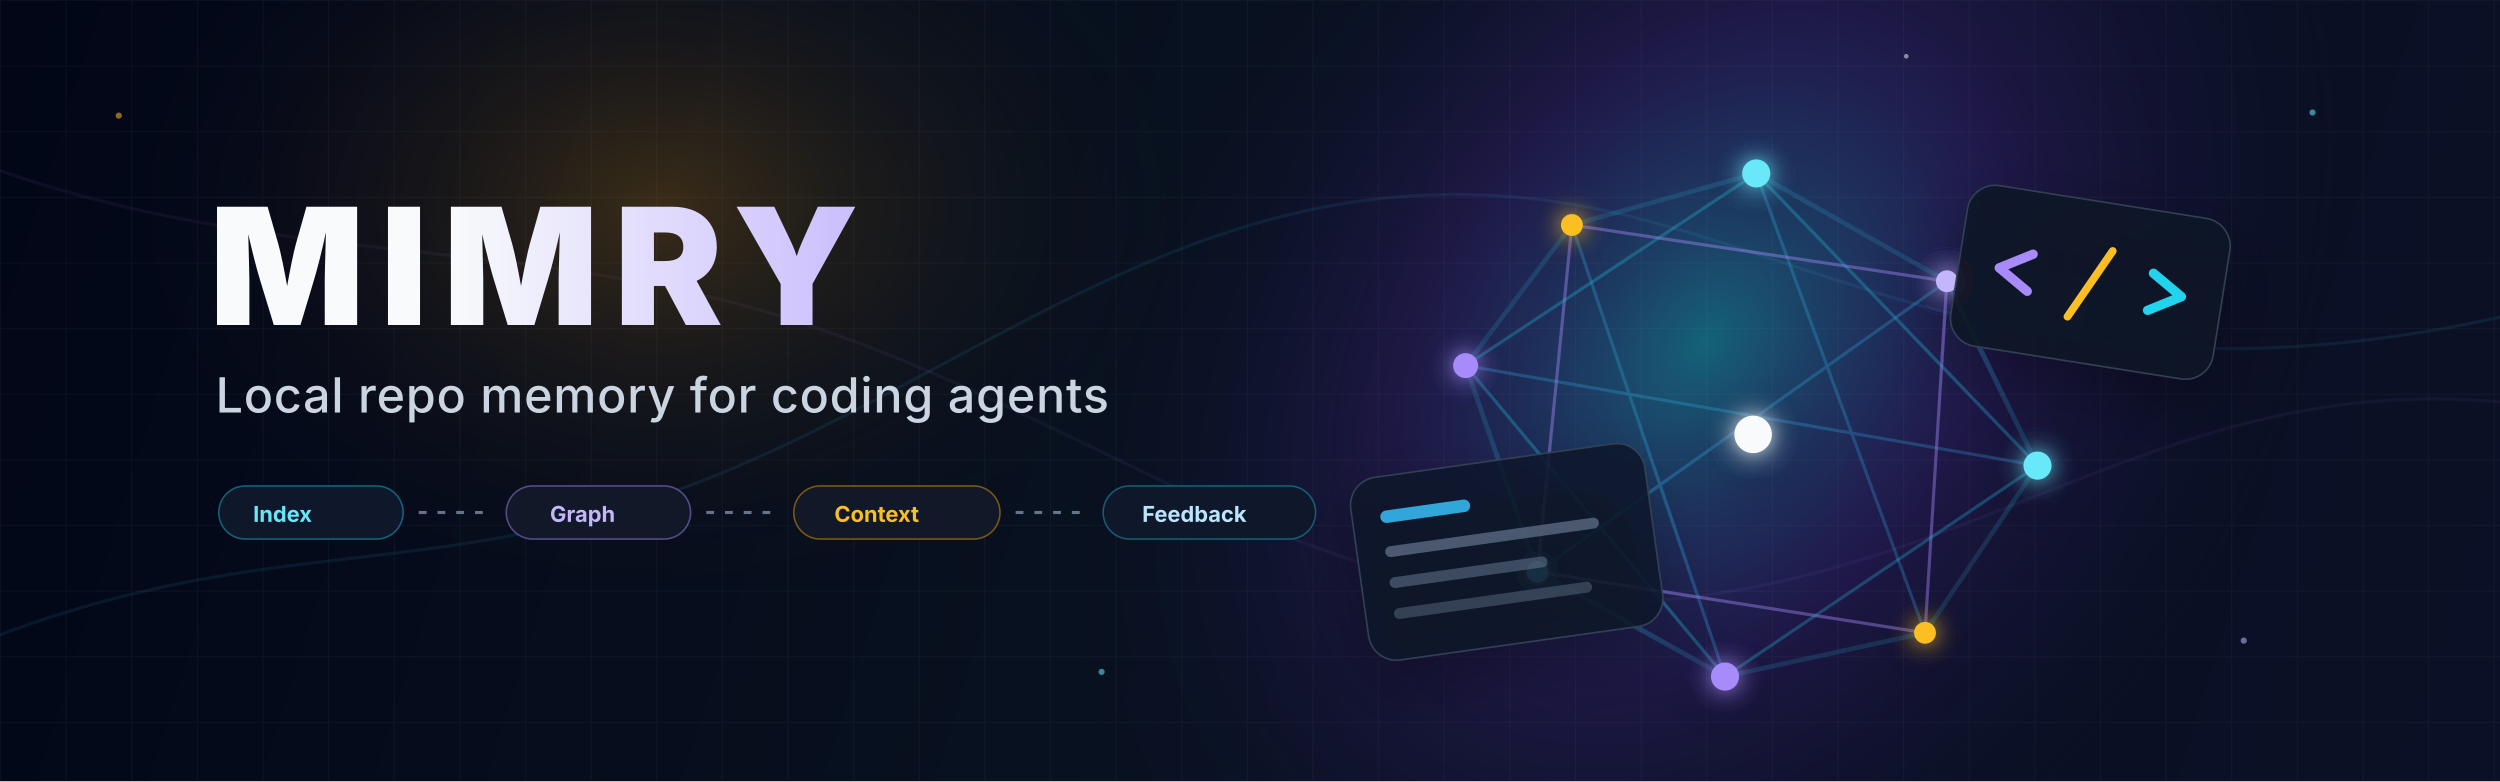
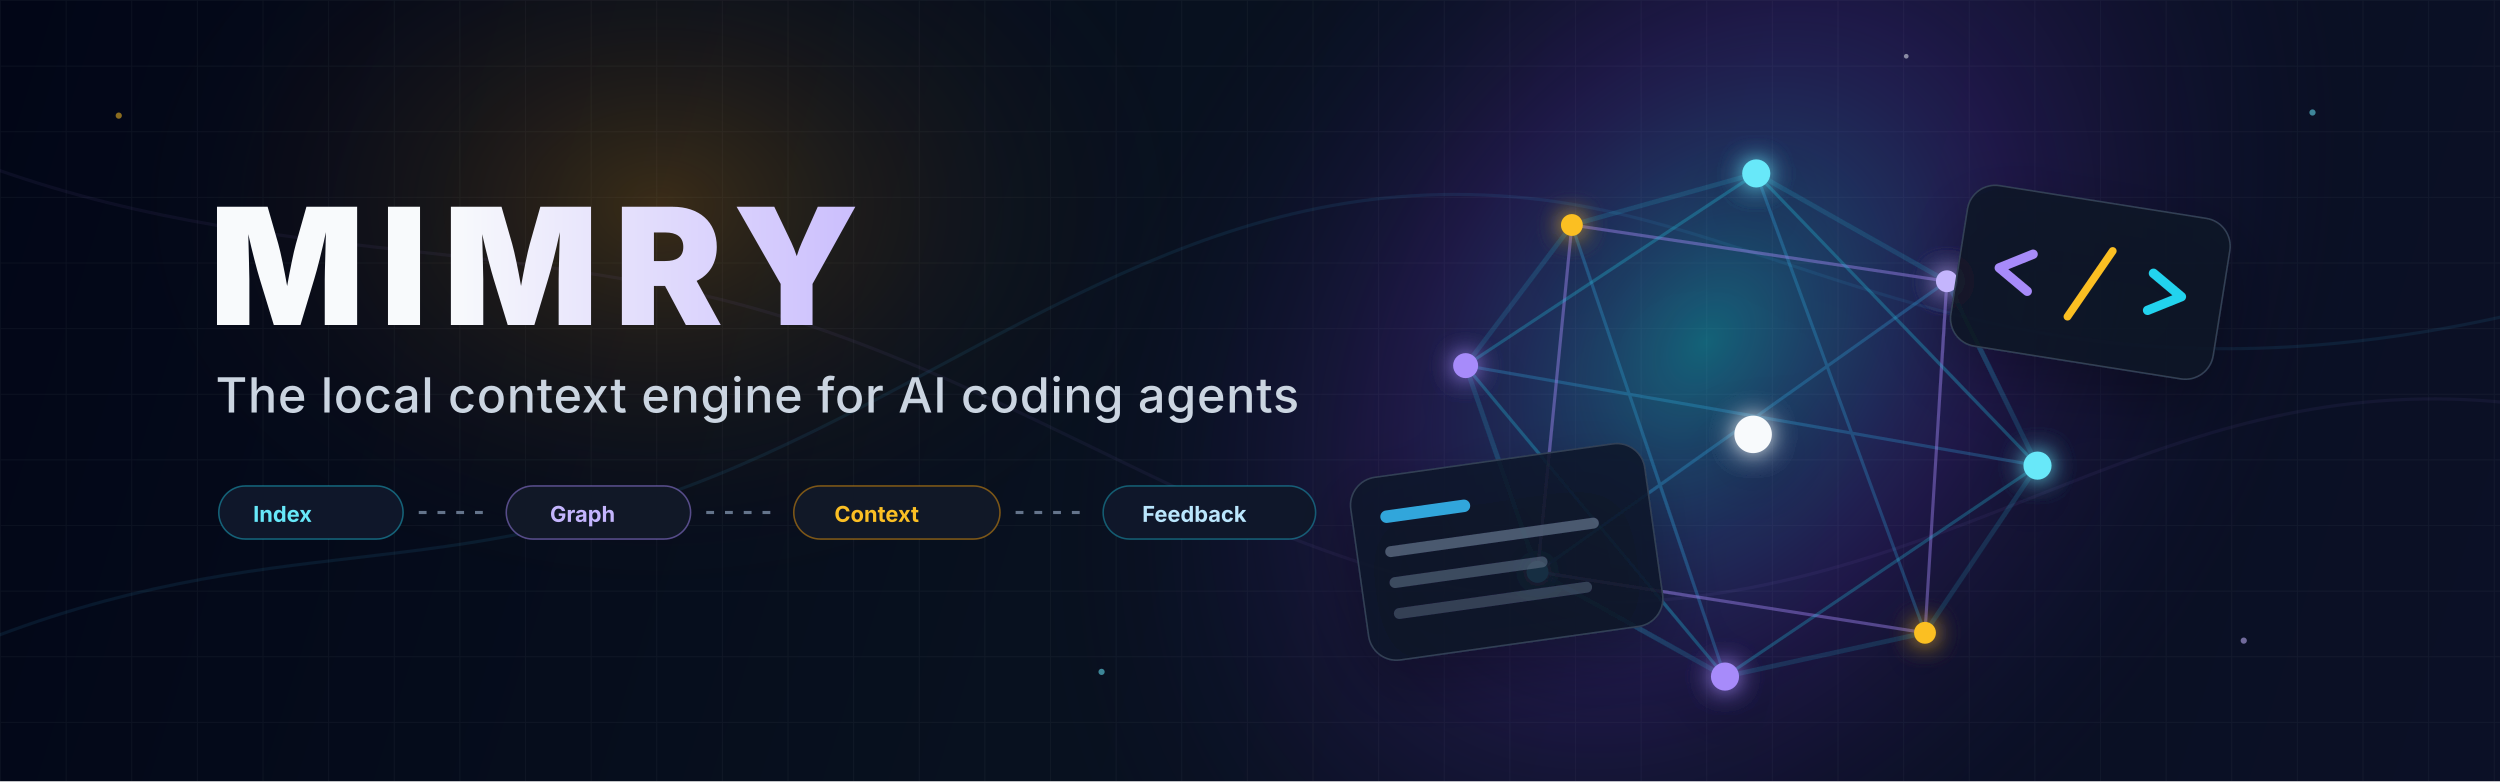
<svg xmlns="http://www.w3.org/2000/svg" width="1600" height="500" viewBox="0 0 1600 500" fill="none" role="img" aria-labelledby="title desc">
  <defs>
    <radialGradient id="glowCyan" cx="0" cy="0" r="1" gradientUnits="userSpaceOnUse" gradientTransform="translate(1090 220) rotate(126) scale(520 380)">
      <stop offset="0" stop-color="#22D3EE" stop-opacity="0.42" />
      <stop offset="0.45" stop-color="#7C3AED" stop-opacity="0.18" />
      <stop offset="1" stop-color="#020617" stop-opacity="0" />
    </radialGradient>
    <radialGradient id="glowAmber" cx="0" cy="0" r="1" gradientUnits="userSpaceOnUse" gradientTransform="translate(420 132) rotate(90) scale(260 360)">
      <stop offset="0" stop-color="#F59E0B" stop-opacity="0.22" />
      <stop offset="1" stop-color="#020617" stop-opacity="0" />
    </radialGradient>
    <linearGradient id="bg" x1="0" y1="0" x2="1600" y2="500" gradientUnits="userSpaceOnUse">
      <stop stop-color="#020617" />
      <stop offset="0.45" stop-color="#08111F" />
      <stop offset="1" stop-color="#0B1026" />
    </linearGradient>
    <linearGradient id="wordmark" x1="154" y1="177" x2="638" y2="177" gradientUnits="userSpaceOnUse">
      <stop stop-color="#F8FAFC" />
      <stop offset="0.62" stop-color="#C4B5FD" />
      <stop offset="1" stop-color="#67E8F9" />
    </linearGradient>
    <linearGradient id="line" x1="780" y1="80" x2="1390" y2="390" gradientUnits="userSpaceOnUse">
      <stop stop-color="#22D3EE" stop-opacity="0.15" />
      <stop offset="0.48" stop-color="#A78BFA" stop-opacity="0.9" />
      <stop offset="1" stop-color="#22D3EE" stop-opacity="0.2" />
    </linearGradient>
    <filter id="softGlow" x="-50%" y="-50%" width="200%" height="200%">
      <feGaussianBlur stdDeviation="7" result="coloredBlur" />
      <feMerge>
        <feMergeNode in="coloredBlur" />
        <feMergeNode in="SourceGraphic" />
      </feMerge>
    </filter>
    <filter id="shadow" x="-20%" y="-20%" width="140%" height="140%">
      <feDropShadow dx="0" dy="16" stdDeviation="22" flood-color="#000" flood-opacity="0.35" />
    </filter>
    <pattern id="grid" width="42" height="42" patternUnits="userSpaceOnUse">
      <path d="M 42 0 L 0 0 0 42" stroke="#94A3B8" stroke-opacity="0.07" stroke-width="1" />
    </pattern>
  </defs>
  <rect width="1600" height="500" fill="url(#bg)" />
  <rect width="1600" height="500" fill="url(#grid)" />
  <rect width="1600" height="500" fill="url(#glowCyan)" />
  <rect width="1600" height="500" fill="url(#glowAmber)" />
  <g opacity="0.28">
    <path d="M-20 414C178 334 283 380 473 298C645 224 780 102 988 128C1160 150 1298 276 1622 198" stroke="#38BDF8" stroke-opacity="0.32" stroke-width="2" />
    <path d="M-40 94C158 176 328 146 511 206C728 277 871 420 1110 378C1305 344 1424 222 1648 264" stroke="#A78BFA" stroke-opacity="0.22" stroke-width="2" />
  </g>
  <g transform="translate(134 116)">
    <text x="0" y="92" font-family="Inter, ui-sans-serif, system-ui, -apple-system, BlinkMacSystemFont, Segoe UI, sans-serif" font-size="104" font-weight="850" letter-spacing="10" fill="url(#wordmark)">MIMRY</text>
-     <text x="4" y="148" font-family="Inter, ui-sans-serif, system-ui, -apple-system, BlinkMacSystemFont, Segoe UI, sans-serif" font-size="31" font-weight="550" letter-spacing="0.5" fill="#CBD5E1">Local repo memory for coding agents</text>
+     <text x="4" y="148" font-family="Inter, ui-sans-serif, system-ui, -apple-system, BlinkMacSystemFont, Segoe UI, sans-serif" font-size="31" font-weight="550" letter-spacing="0.5" fill="#CBD5E1">The local context engine for AI coding agents</text>
    <g transform="translate(6 195)">
      <rect x="0" y="0" width="118" height="34" rx="17" fill="#0F172A" stroke="#22D3EE" stroke-opacity="0.42" />
      <text x="22" y="23" font-family="Inter, ui-sans-serif, system-ui" font-size="14" font-weight="700" fill="#67E8F9">Index</text>
      <path d="M128 17H172" stroke="#64748B" stroke-width="2" stroke-dasharray="5 7" />
      <rect x="184" y="0" width="118" height="34" rx="17" fill="#111827" stroke="#A78BFA" stroke-opacity="0.48" />
      <text x="212" y="23" font-family="Inter, ui-sans-serif, system-ui" font-size="14" font-weight="700" fill="#C4B5FD">Graph</text>
      <path d="M312 17H356" stroke="#64748B" stroke-width="2" stroke-dasharray="5 7" />
      <rect x="368" y="0" width="132" height="34" rx="17" fill="#111827" stroke="#F59E0B" stroke-opacity="0.48" />
      <text x="394" y="23" font-family="Inter, ui-sans-serif, system-ui" font-size="14" font-weight="700" fill="#FBBF24">Context</text>
      <path d="M510 17H554" stroke="#64748B" stroke-width="2" stroke-dasharray="5 7" />
      <rect x="566" y="0" width="136" height="34" rx="17" fill="#0F172A" stroke="#22D3EE" stroke-opacity="0.38" />
      <text x="591" y="23" font-family="Inter, ui-sans-serif, system-ui" font-size="14" font-weight="700" fill="#BAE6FD">Feedback</text>
    </g>
  </g>
  <g transform="translate(822 68)" filter="url(#shadow)">
    <g opacity="0.92">
      <path d="M302 43L424 112L482 230L410 337L282 365L162 298L116 166L184 76L302 43Z" stroke="url(#line)" stroke-width="3" />
      <path d="M184 76L282 365M424 112L162 298M116 166L482 230M302 43L410 337" stroke="#38BDF8" stroke-opacity="0.26" stroke-width="2" />
      <path d="M184 76L424 112L410 337L162 298L184 76Z" stroke="#A78BFA" stroke-opacity="0.45" stroke-width="2" />
      <path d="M302 43L482 230L282 365L116 166L302 43Z" stroke="#22D3EE" stroke-opacity="0.28" stroke-width="2" />
    </g>
    <g filter="url(#softGlow)">
      <circle cx="302" cy="43" r="9" fill="#67E8F9" />
      <circle cx="424" cy="112" r="7" fill="#C4B5FD" />
      <circle cx="482" cy="230" r="9" fill="#67E8F9" />
      <circle cx="410" cy="337" r="7" fill="#FBBF24" />
      <circle cx="282" cy="365" r="9" fill="#A78BFA" />
      <circle cx="162" cy="298" r="7" fill="#67E8F9" />
      <circle cx="116" cy="166" r="8" fill="#A78BFA" />
      <circle cx="184" cy="76" r="7" fill="#FBBF24" />
      <circle cx="300" cy="210" r="12" fill="#F8FAFC" />
    </g>
    <g transform="translate(40 240) rotate(-8)">
      <rect width="190" height="118" rx="18" fill="#0F172A" fill-opacity="0.88" stroke="#334155" />
      <rect x="18" y="22" width="58" height="8" rx="4" fill="#38BDF8" fill-opacity="0.86" />
      <rect x="18" y="45" width="138" height="7" rx="3.5" fill="#64748B" fill-opacity="0.7" />
      <rect x="18" y="65" width="102" height="7" rx="3.5" fill="#64748B" fill-opacity="0.55" />
      <rect x="18" y="85" width="128" height="7" rx="3.5" fill="#64748B" fill-opacity="0.45" />
    </g>
    <g transform="translate(440 48) rotate(9)">
      <rect width="170" height="104" rx="18" fill="#111827" fill-opacity="0.9" stroke="#334155" />
      <path d="M46 64L26 52L46 40" stroke="#A78BFA" stroke-width="6" stroke-linecap="round" stroke-linejoin="round" />
      <path d="M124 40L144 52L124 64" stroke="#22D3EE" stroke-width="6" stroke-linecap="round" stroke-linejoin="round" />
      <path d="M96 30L74 76" stroke="#FBBF24" stroke-width="5" stroke-linecap="round" />
    </g>
  </g>
  <g opacity="0.55">
    <circle cx="1480" cy="72" r="2" fill="#67E8F9" />
    <circle cx="1436" cy="410" r="2" fill="#C4B5FD" />
    <circle cx="76" cy="74" r="2" fill="#FBBF24" />
    <circle cx="705" cy="430" r="2" fill="#67E8F9" />
    <circle cx="1220" cy="36" r="1.5" fill="#E2E8F0" />
  </g>
</svg>
